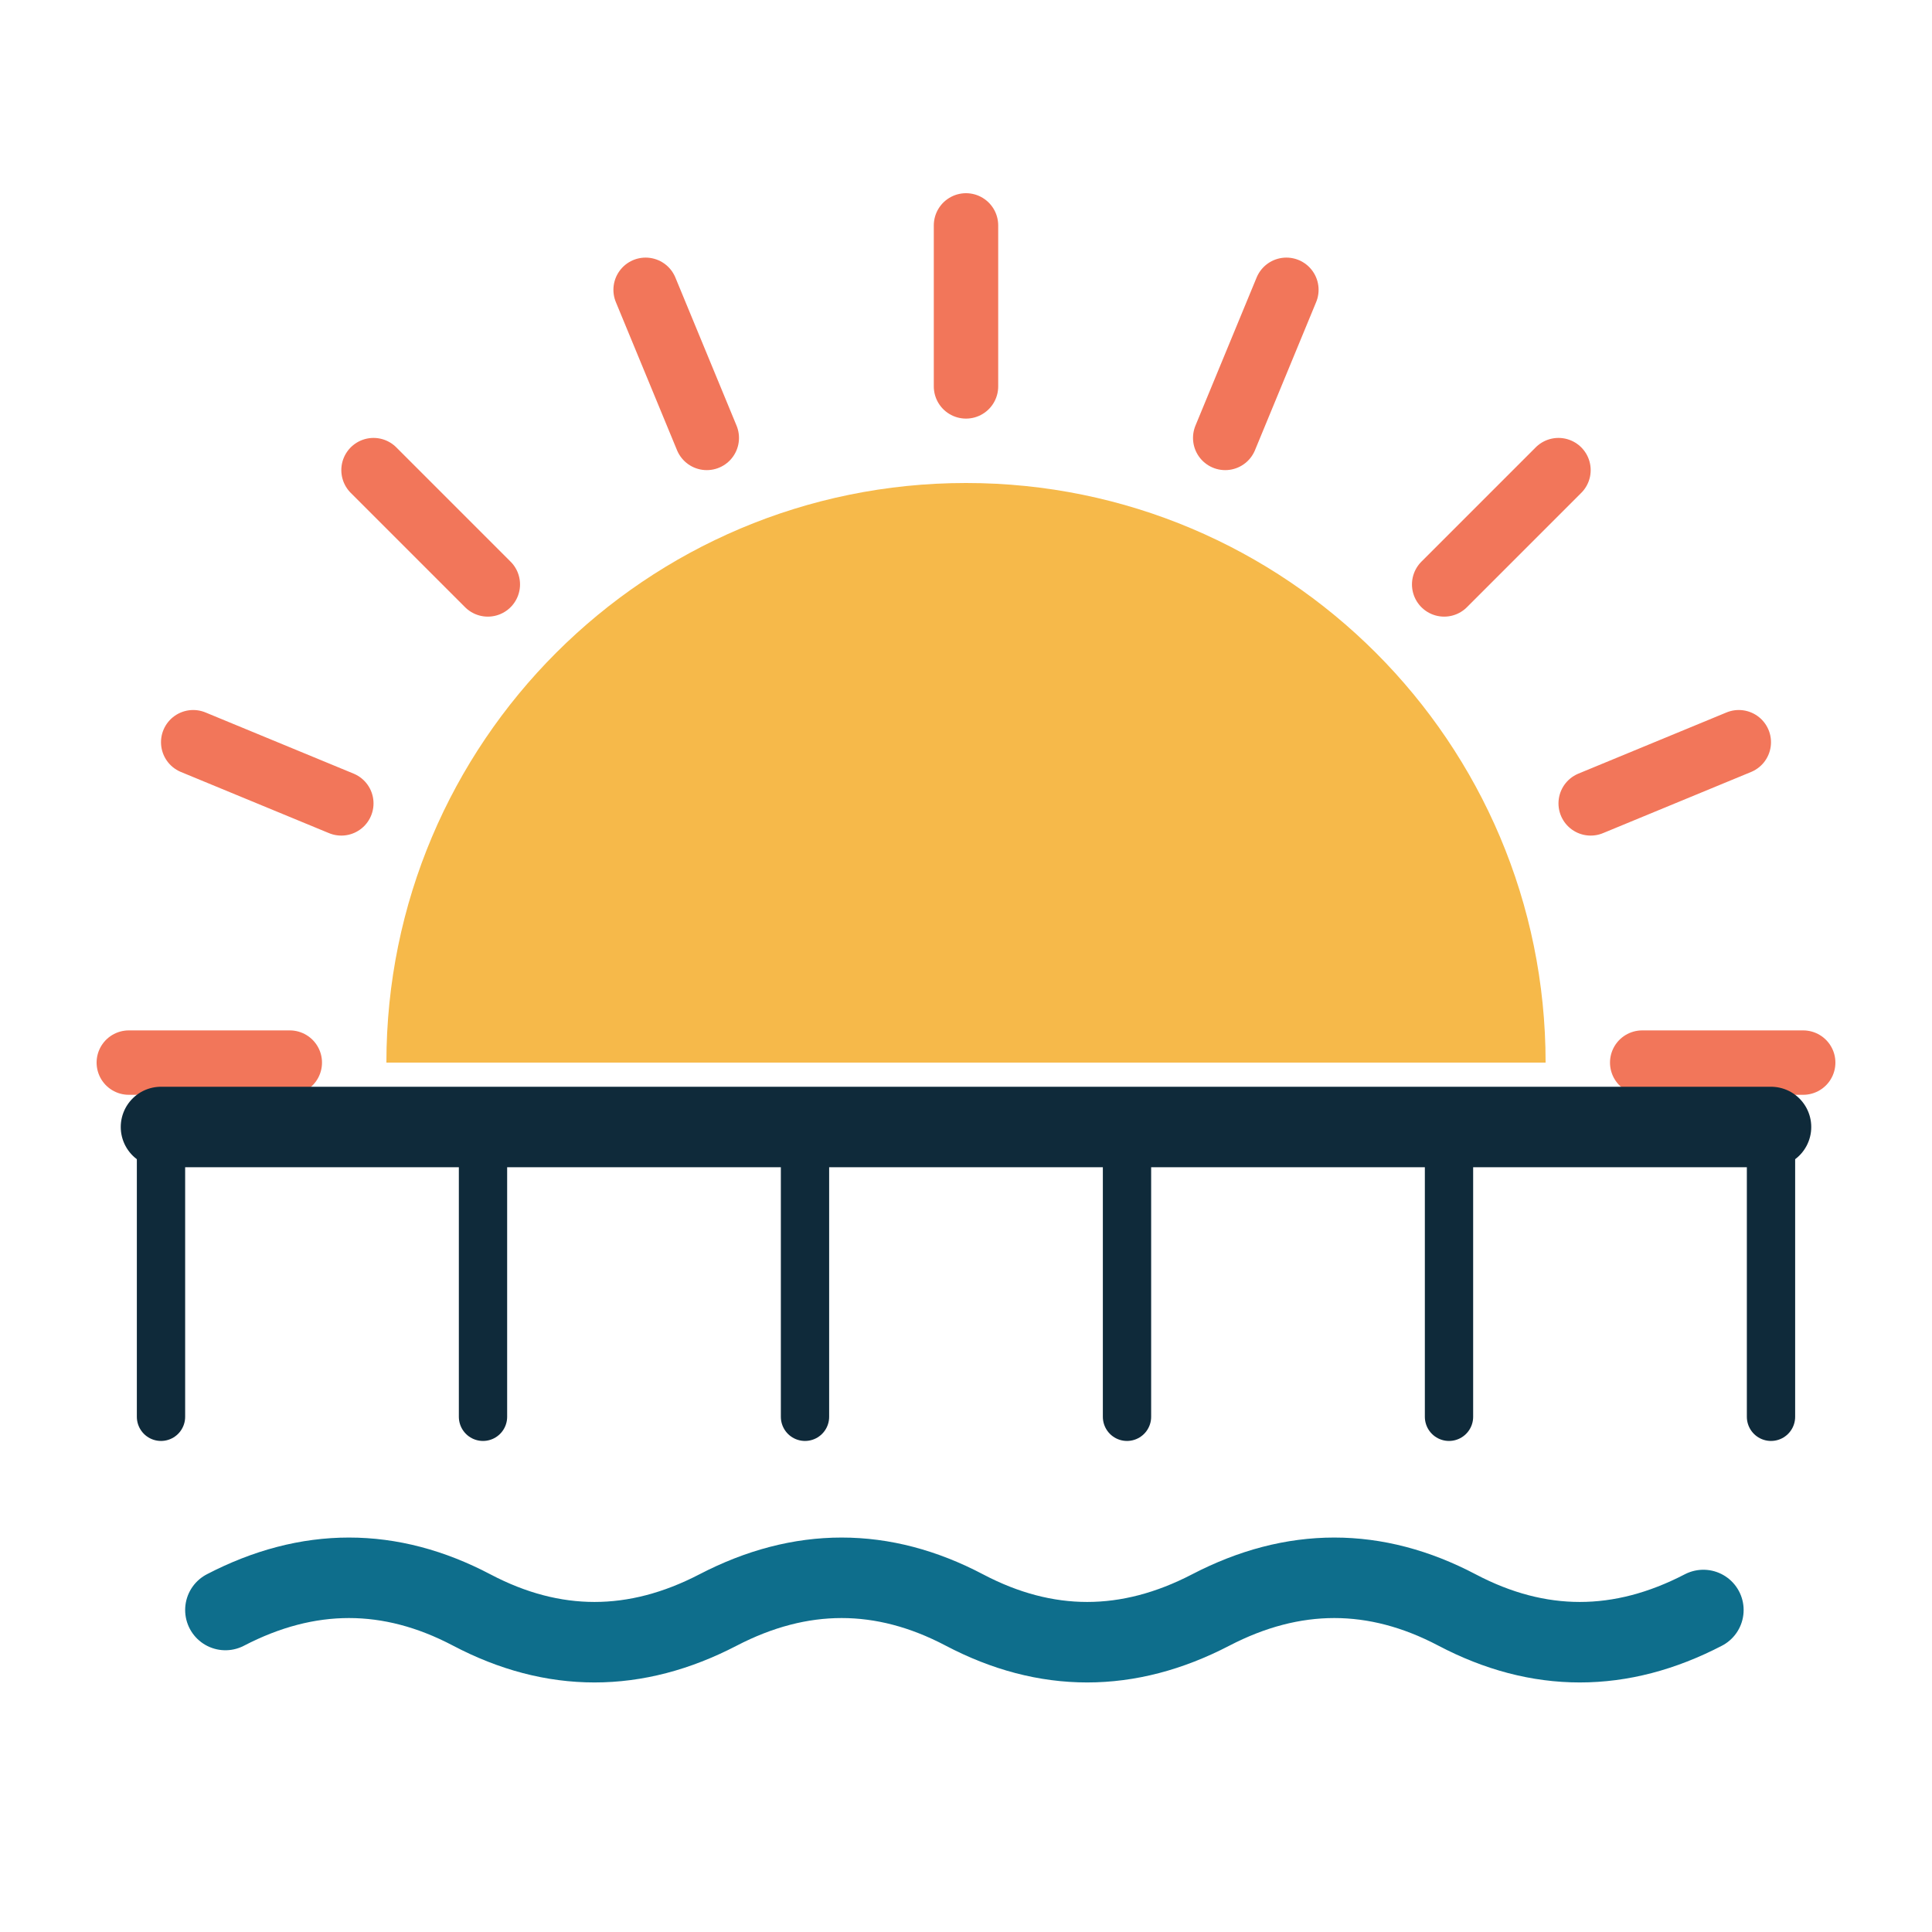
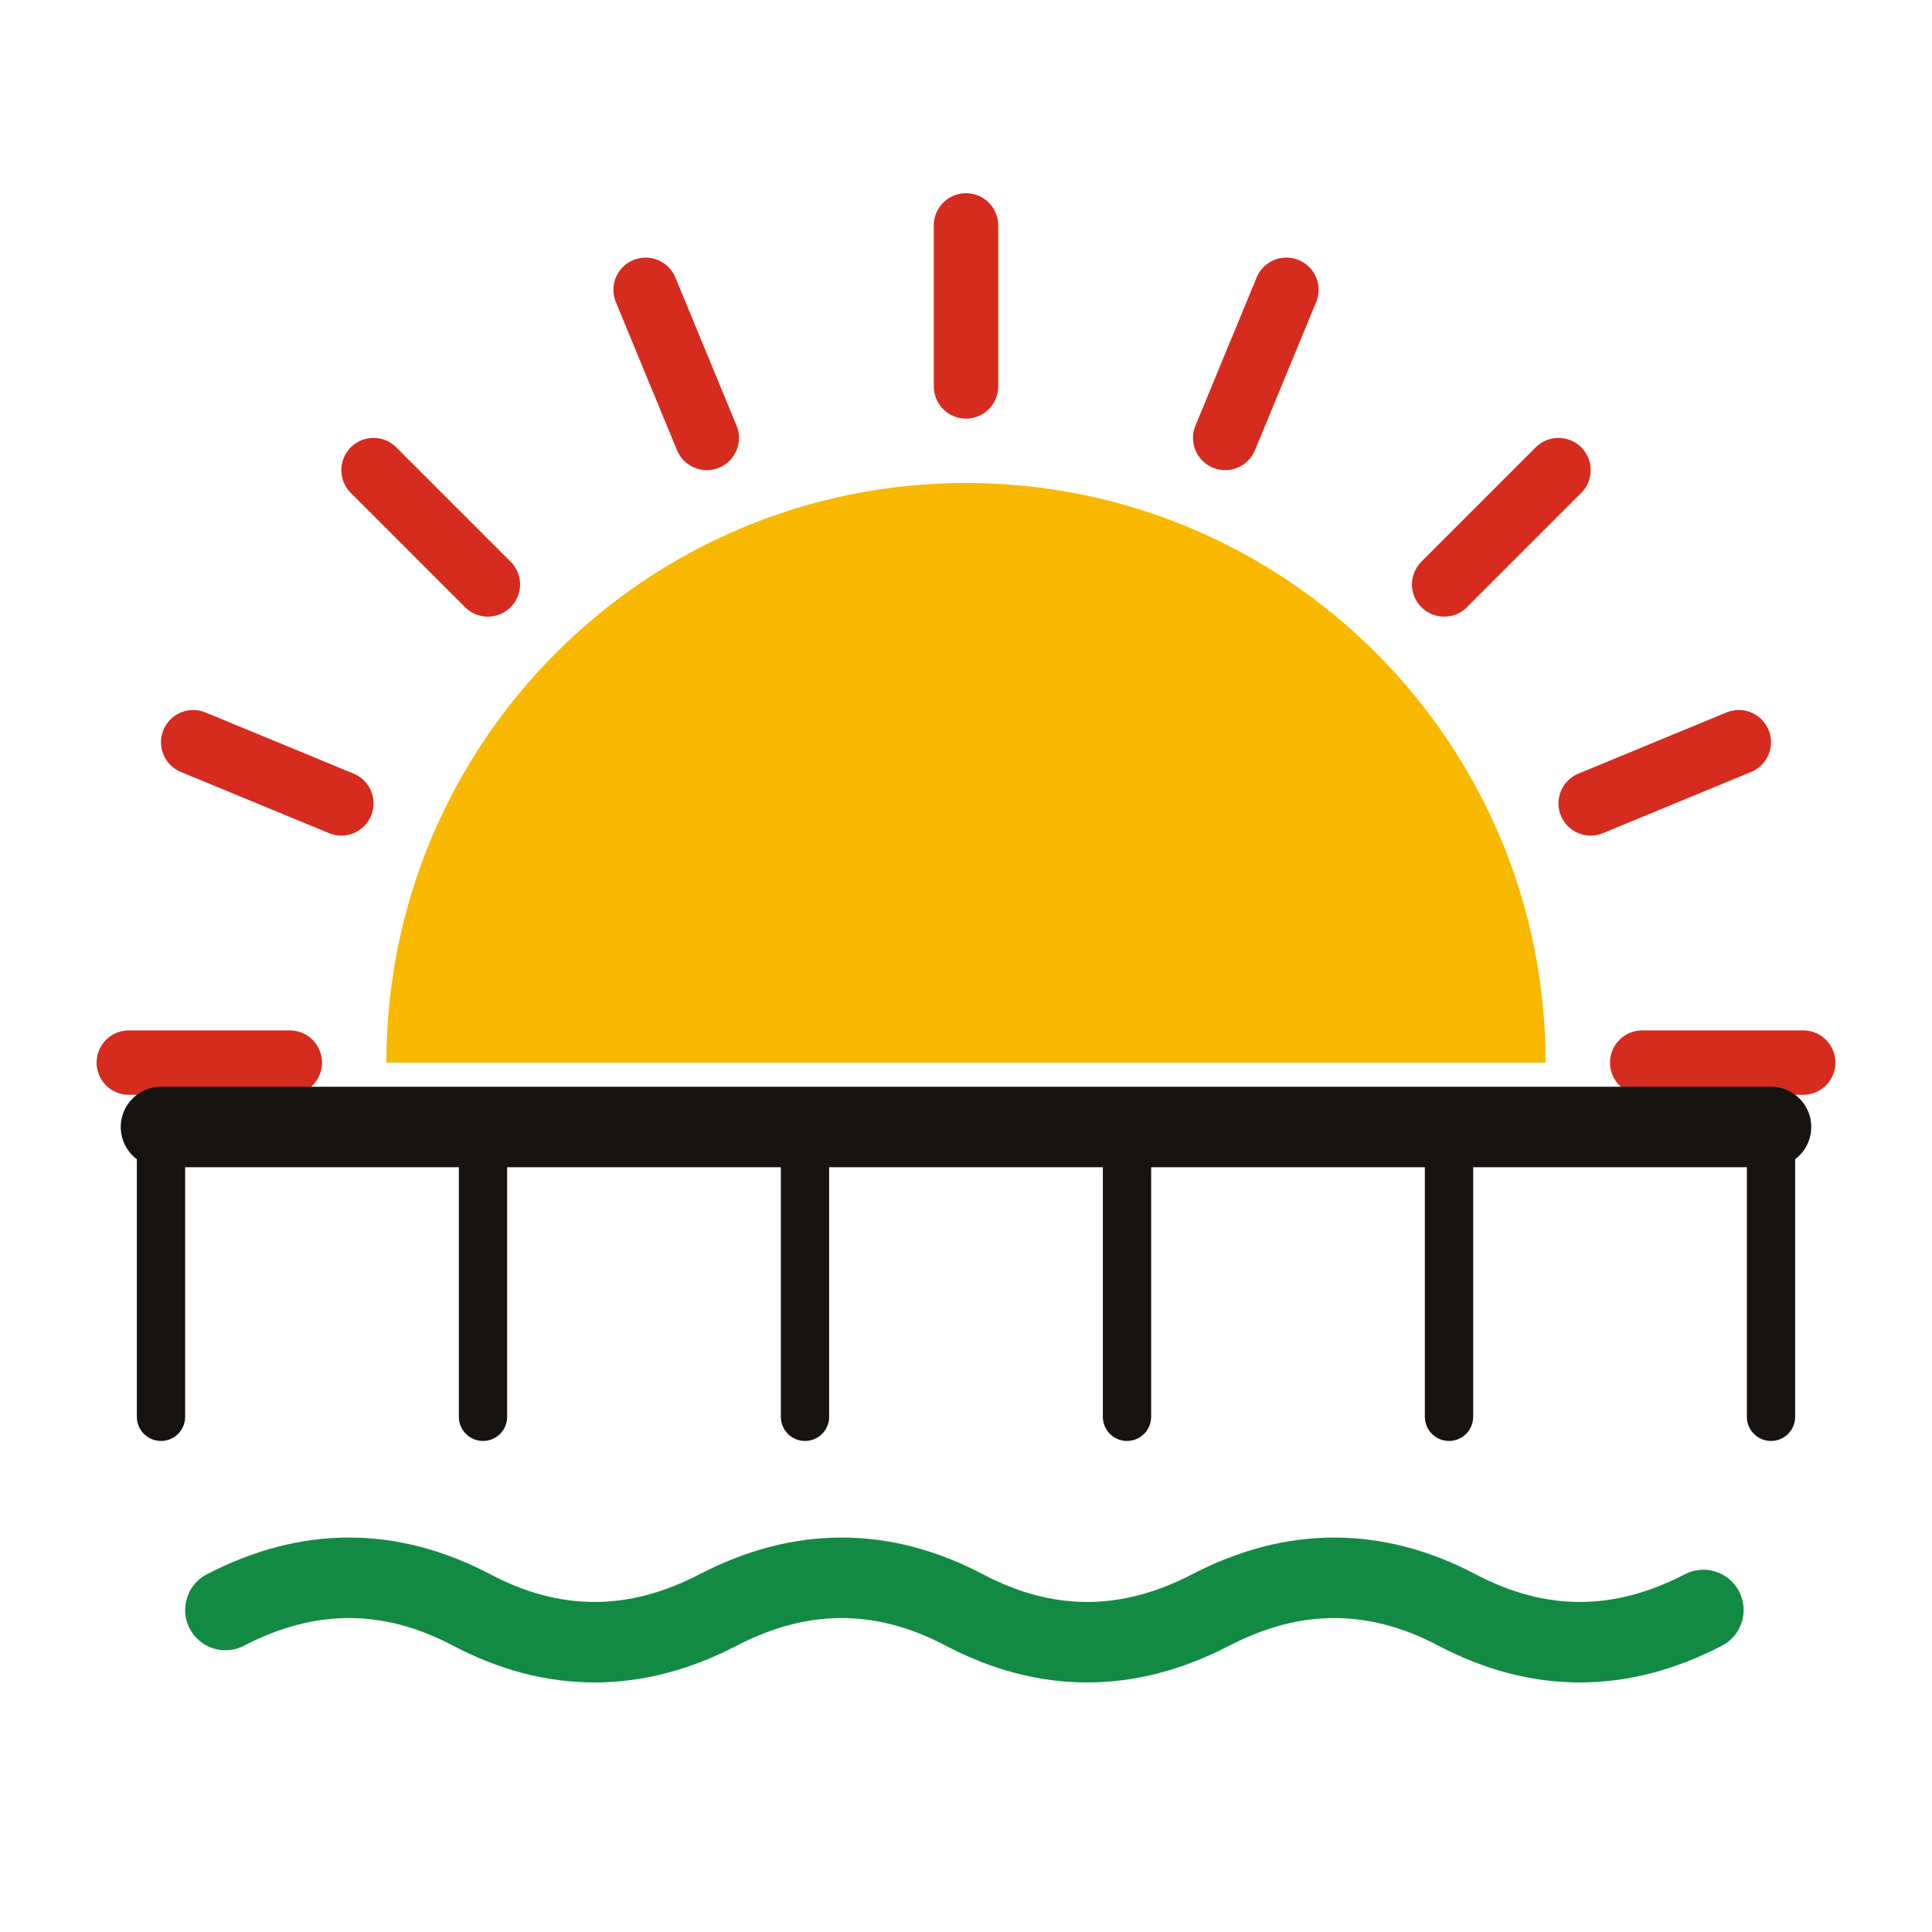
<svg xmlns="http://www.w3.org/2000/svg" viewBox="0 0 120 120">
-   <path d="M24 66 A36 36 0 0 1 96 66Z" fill="#f6b94a" />
-   <line x1="102.0" y1="66.0" x2="112.0" y2="66.0" stroke="#f2765a" stroke-width="4" stroke-linecap="round" />
-   <line x1="98.8" y1="49.9" x2="108.0" y2="46.1" stroke="#f2765a" stroke-width="4" stroke-linecap="round" />
-   <line x1="89.7" y1="36.3" x2="96.8" y2="29.2" stroke="#f2765a" stroke-width="4" stroke-linecap="round" />
-   <line x1="76.1" y1="27.2" x2="79.9" y2="18.0" stroke="#f2765a" stroke-width="4" stroke-linecap="round" />
-   <line x1="60.0" y1="24.0" x2="60.0" y2="14.0" stroke="#f2765a" stroke-width="4" stroke-linecap="round" />
-   <line x1="43.9" y1="27.2" x2="40.1" y2="18.0" stroke="#f2765a" stroke-width="4" stroke-linecap="round" />
-   <line x1="30.3" y1="36.3" x2="23.2" y2="29.2" stroke="#f2765a" stroke-width="4" stroke-linecap="round" />
-   <line x1="21.2" y1="49.9" x2="12.0" y2="46.1" stroke="#f2765a" stroke-width="4" stroke-linecap="round" />
-   <line x1="18.0" y1="66.0" x2="8.0" y2="66.0" stroke="#f2765a" stroke-width="4" stroke-linecap="round" />
-   <path d="M10 70 H110" stroke="#0f2a3a" stroke-width="5" stroke-linecap="round" />
-   <path d="M10.0 70 V88" stroke="#0f2a3a" stroke-width="3" stroke-linecap="round" />
-   <path d="M30.0 70 V88" stroke="#0f2a3a" stroke-width="3" stroke-linecap="round" />
-   <path d="M50.0 70 V88" stroke="#0f2a3a" stroke-width="3" stroke-linecap="round" />
-   <path d="M70.0 70 V88" stroke="#0f2a3a" stroke-width="3" stroke-linecap="round" />
-   <path d="M90.0 70 V88" stroke="#0f2a3a" stroke-width="3" stroke-linecap="round" />
-   <path d="M110.0 70 V88" stroke="#0f2a3a" stroke-width="3" stroke-linecap="round" />
-   <path d="M14 100 q7.7 -4 15.3 0 t15.3 0 q7.7 -4 15.3 0 t15.3 0 q7.7 -4 15.3 0 t15.3 0" fill="none" stroke="#0e6e8c" stroke-width="5" stroke-linecap="round" />
+   <path d="M24 66 A36 36 0 0 1 96 66Z" fill="#f8b800" />
+   <line x1="102.0" y1="66.0" x2="112.0" y2="66.0" stroke="#d62b1f" stroke-width="4" stroke-linecap="round" />
+   <line x1="98.8" y1="49.9" x2="108.0" y2="46.1" stroke="#d62b1f" stroke-width="4" stroke-linecap="round" />
+   <line x1="89.7" y1="36.3" x2="96.8" y2="29.2" stroke="#d62b1f" stroke-width="4" stroke-linecap="round" />
+   <line x1="76.1" y1="27.2" x2="79.9" y2="18.0" stroke="#d62b1f" stroke-width="4" stroke-linecap="round" />
+   <line x1="60.0" y1="24.0" x2="60.0" y2="14.0" stroke="#d62b1f" stroke-width="4" stroke-linecap="round" />
+   <line x1="43.9" y1="27.2" x2="40.1" y2="18.0" stroke="#d62b1f" stroke-width="4" stroke-linecap="round" />
+   <line x1="30.3" y1="36.3" x2="23.2" y2="29.2" stroke="#d62b1f" stroke-width="4" stroke-linecap="round" />
+   <line x1="21.2" y1="49.9" x2="12.0" y2="46.1" stroke="#d62b1f" stroke-width="4" stroke-linecap="round" />
+   <line x1="18.0" y1="66.0" x2="8.0" y2="66.0" stroke="#d62b1f" stroke-width="4" stroke-linecap="round" />
+   <path d="M10 70 H110" stroke="#161310" stroke-width="5" stroke-linecap="round" />
+   <path d="M10.0 70 V88" stroke="#161310" stroke-width="3" stroke-linecap="round" />
+   <path d="M30.0 70 V88" stroke="#161310" stroke-width="3" stroke-linecap="round" />
+   <path d="M50.0 70 V88" stroke="#161310" stroke-width="3" stroke-linecap="round" />
+   <path d="M70.0 70 V88" stroke="#161310" stroke-width="3" stroke-linecap="round" />
+   <path d="M90.0 70 V88" stroke="#161310" stroke-width="3" stroke-linecap="round" />
+   <path d="M110.0 70 V88" stroke="#161310" stroke-width="3" stroke-linecap="round" />
+   <path d="M14 100 q7.7 -4 15.3 0 t15.3 0 q7.7 -4 15.3 0 t15.3 0 q7.7 -4 15.3 0 t15.3 0" fill="none" stroke="#138a43" stroke-width="5" stroke-linecap="round" />
</svg>
